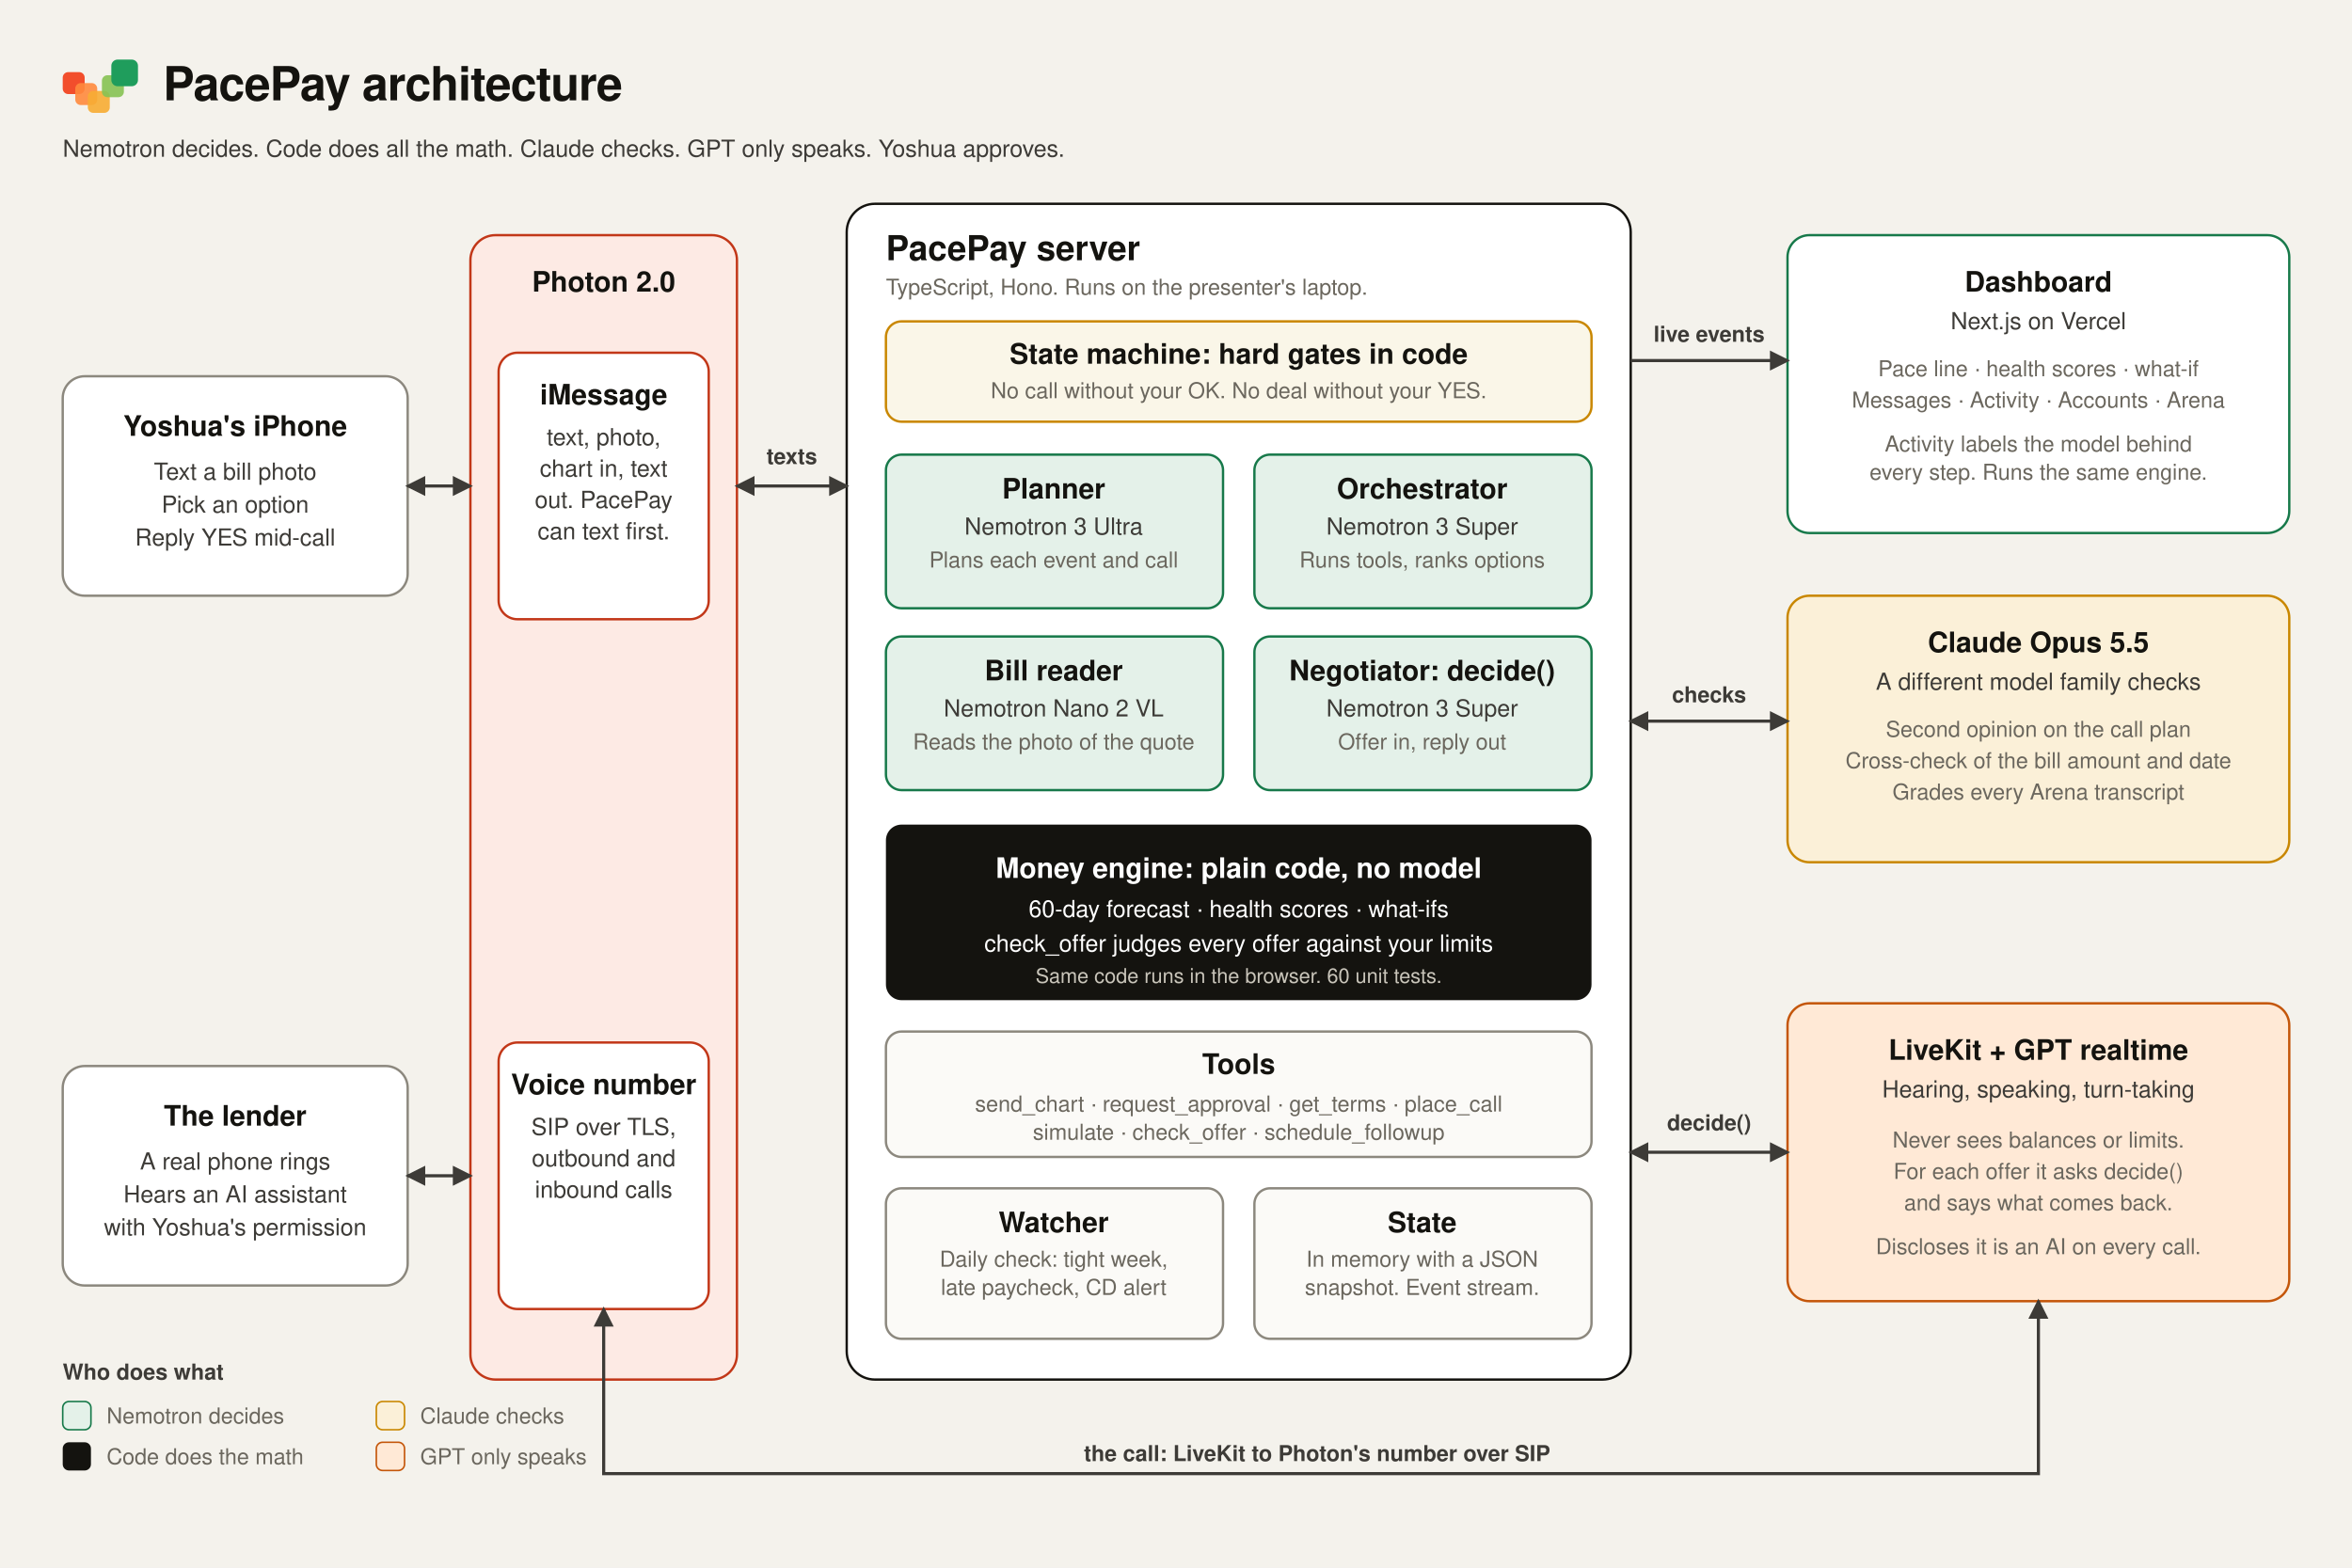
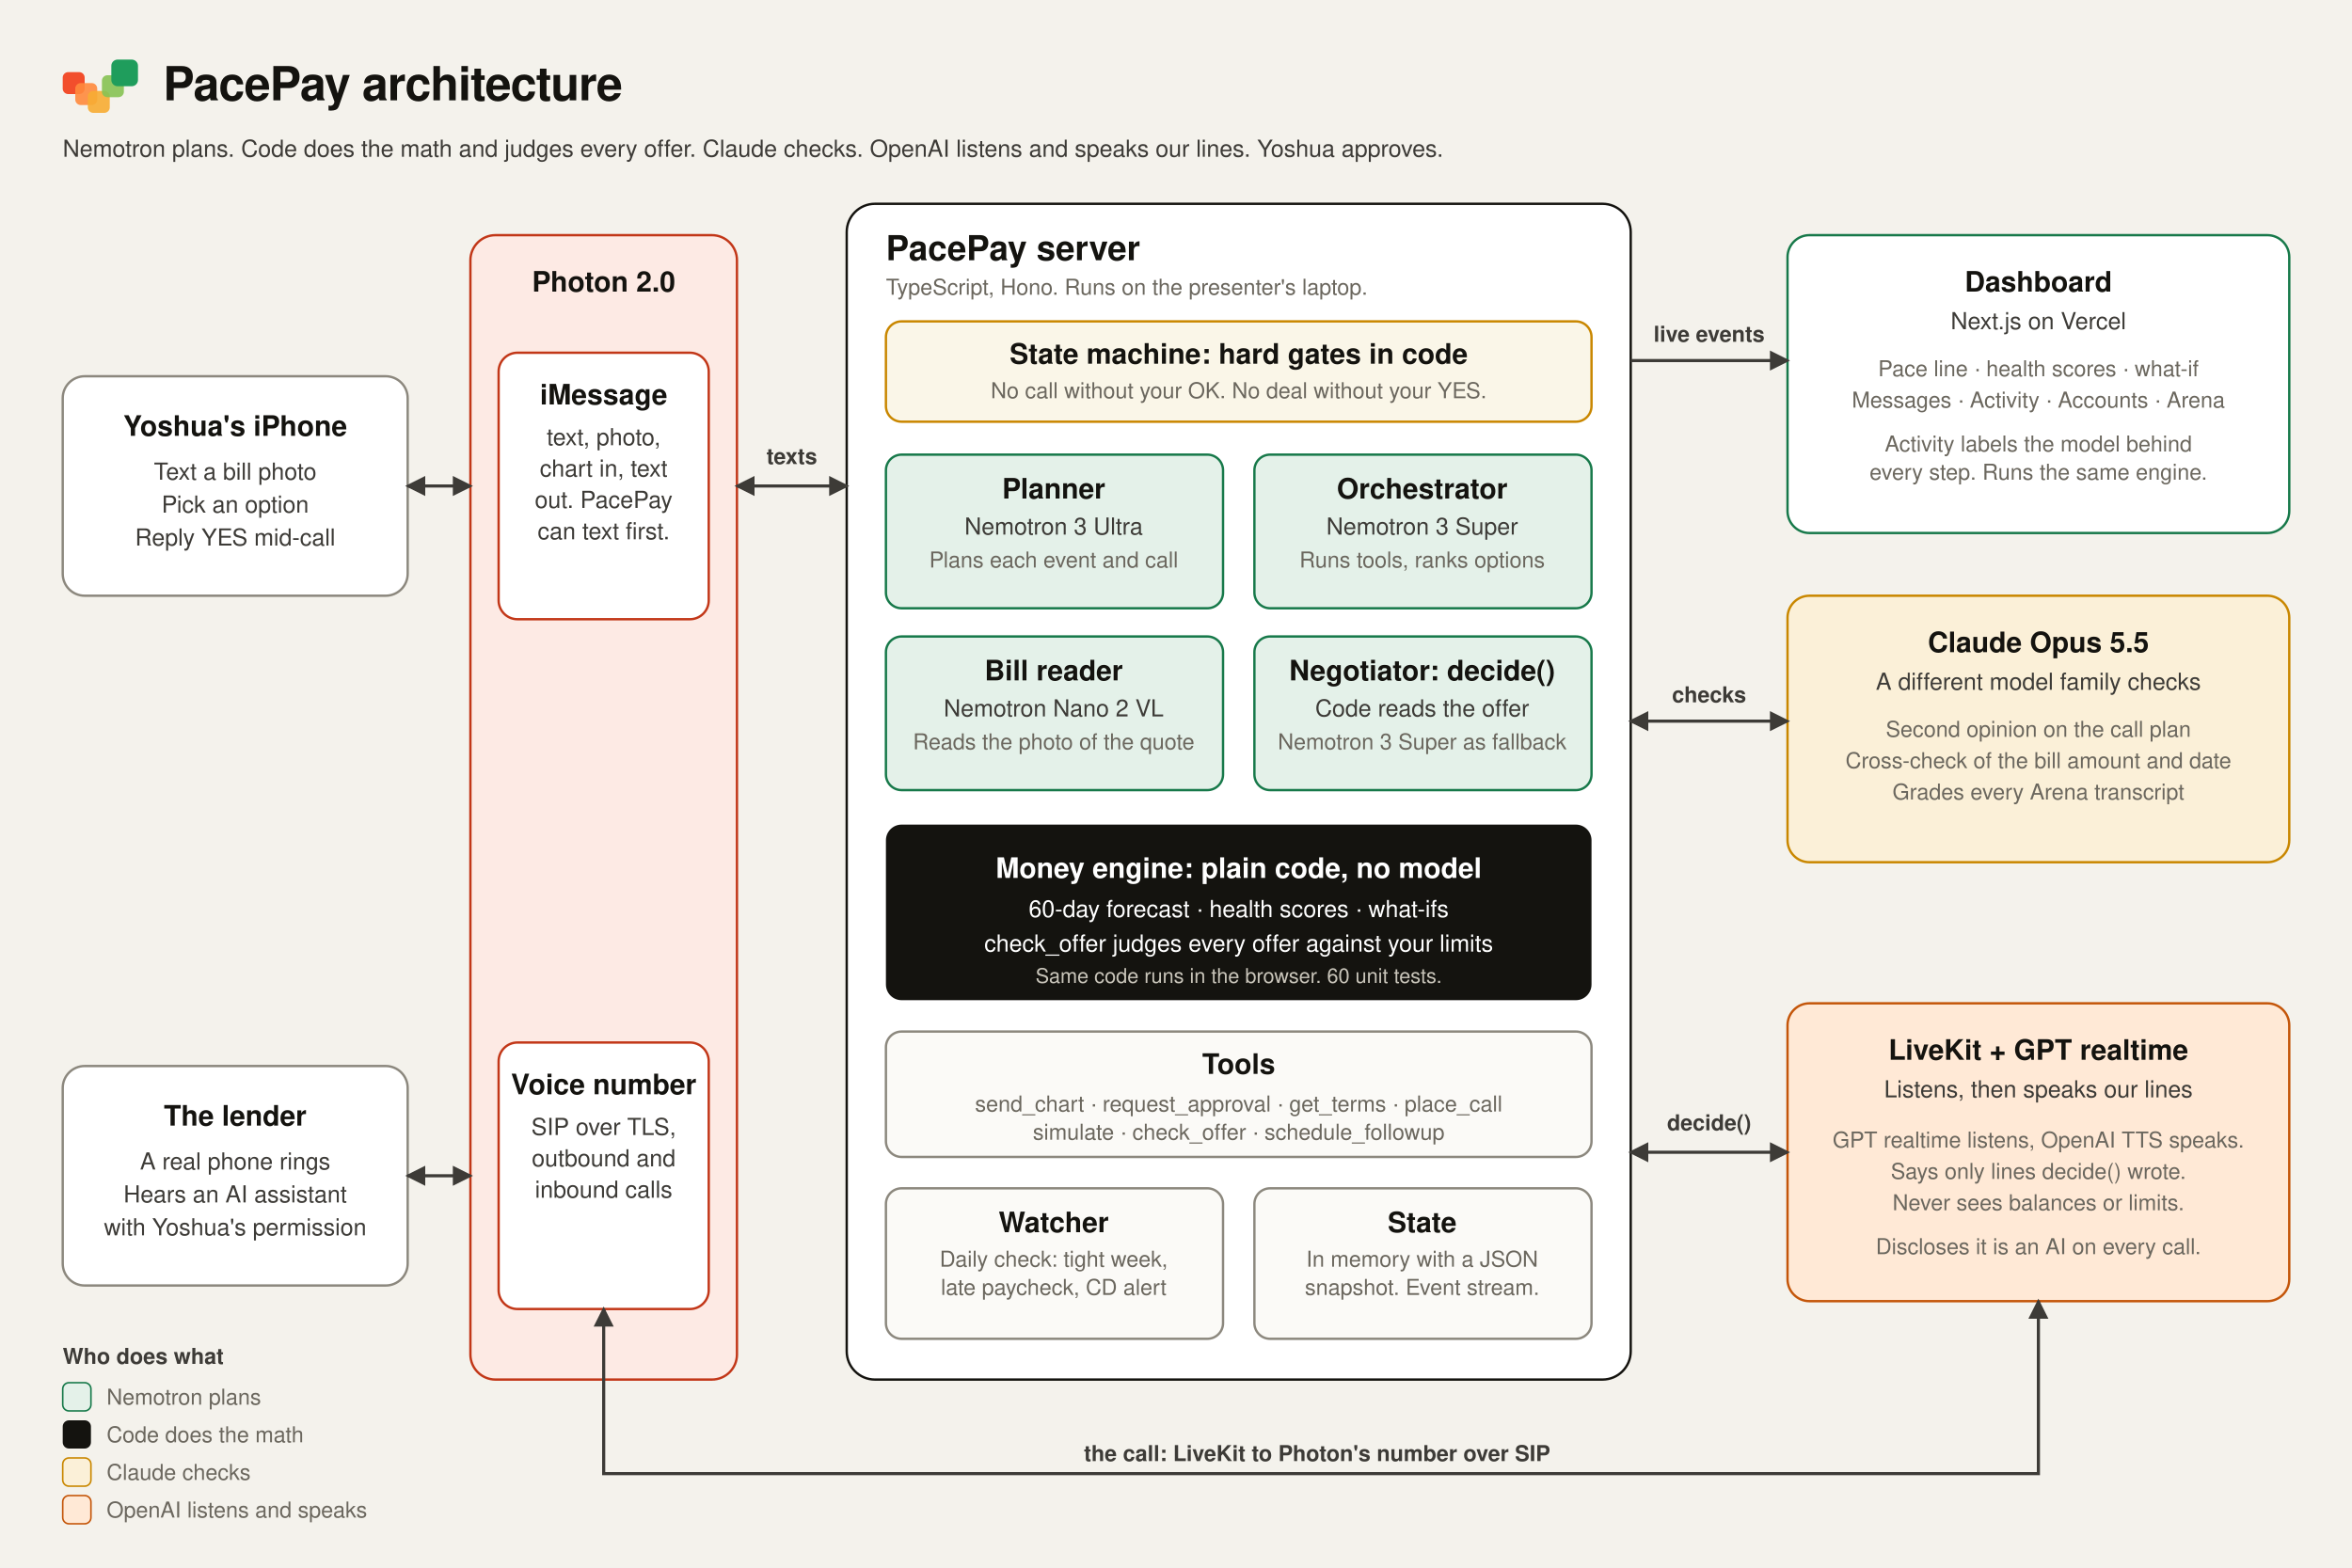
<svg xmlns="http://www.w3.org/2000/svg" viewBox="0 0 1500 1000" width="1500" height="1000" role="img" aria-label="PacePay architecture: iMessage to Photon to the PacePay server, which uses Nemotron to plan, read bills and negotiate, a money engine for all math, Claude as a second opinion, LiveKit and GPT realtime to call the lender, and a live dashboard.">
  <defs>
    <marker id="a" viewBox="0 0 10 10" refX="8" refY="5" markerWidth="8" markerHeight="8" orient="auto-start-reverse">
      <path d="M1 1 L9 5 L1 9 z" fill="#3d3b37" />
    </marker>
    <style>
      text { font-family: 'Helvetica Neue', Helvetica, Arial, sans-serif; fill: #14130f; }
      .t { font-size: 22px; font-weight: 700; }
      .h { font-size: 18px; font-weight: 700; }
      .b { font-size: 15px; fill: #3d3b37; }
      .s { font-size: 14px; fill: #6b675e; }
      .l { font-size: 14px; fill: #3d3b37; font-weight: 600; }
      .w { fill: #ffffff; }
      .box { stroke-width: 1.5; }
      .arrow { stroke: #3d3b37; stroke-width: 2; fill: none; marker-end: url(#a); }
      .arrow2 { stroke: #3d3b37; stroke-width: 2; fill: none; marker-end: url(#a); marker-start: url(#a); }
    </style>
  </defs>
  <rect width="1500" height="1000" fill="#f4f2ec" />
  <g transform="translate(40 34)">
    <rect x="0" y="12" width="14" height="14" rx="3.5" fill="#F24E2C" />
    <rect x="8" y="19" width="14" height="14" rx="3.5" fill="#FF8A3D" fill-opacity=".9" />
    <rect x="16" y="24" width="14" height="14" rx="3.5" fill="#F7AC33" fill-opacity=".9" />
    <rect x="25" y="14" width="14" height="14" rx="3.5" fill="#86C254" fill-opacity=".9" />
    <rect x="31" y="4" width="17" height="17" rx="4" fill="#1F9D5C" />
    <text x="64" y="30" font-size="30" font-weight="700" style="font-size:30px;font-weight:700;letter-spacing:-0.5px">PacePay architecture</text>
  </g>
-   <text x="40" y="100" class="b">Nemotron decides. Code does all the math. Claude checks. GPT only speaks. Yoshua approves.</text>
+   <text x="40" y="100" class="b">Nemotron plans. Code does the math and judges every offer. Claude checks. OpenAI listens and speaks our lines. Yoshua approves.</text>
  <rect x="40" y="240" width="220" height="140" rx="14" fill="#fff" stroke="#8c887e" class="box" />
  <text x="150" y="278" text-anchor="middle" class="h">Yoshua's iPhone</text>
  <text x="150" y="306" text-anchor="middle" class="b">Text a bill photo</text>
  <text x="150" y="327" text-anchor="middle" class="b">Pick an option</text>
  <text x="150" y="348" text-anchor="middle" class="b">Reply YES mid-call</text>
  <rect x="40" y="680" width="220" height="140" rx="14" fill="#fff" stroke="#8c887e" class="box" />
  <text x="150" y="718" text-anchor="middle" class="h">The lender</text>
  <text x="150" y="746" text-anchor="middle" class="b">A real phone rings</text>
  <text x="150" y="767" text-anchor="middle" class="b">Hears an AI assistant</text>
  <text x="150" y="788" text-anchor="middle" class="b">with Yoshua's permission</text>
  <rect x="300" y="150" width="170" height="730" rx="16" fill="#fdeae4" stroke="#c23718" class="box" />
  <text x="385" y="186" text-anchor="middle" class="h">Photon 2.0</text>
  <rect x="318" y="225" width="134" height="170" rx="12" fill="#fff" stroke="#c23718" class="box" />
  <text x="385" y="258" text-anchor="middle" class="h">iMessage</text>
  <text x="385" y="284" text-anchor="middle" class="b">text, photo,</text>
  <text x="385" y="304" text-anchor="middle" class="b">chart in, text</text>
  <text x="385" y="324" text-anchor="middle" class="b">out. PacePay</text>
  <text x="385" y="344" text-anchor="middle" class="b">can text first.</text>
  <rect x="318" y="665" width="134" height="170" rx="12" fill="#fff" stroke="#c23718" class="box" />
  <text x="385" y="698" text-anchor="middle" class="h">Voice number</text>
  <text x="385" y="724" text-anchor="middle" class="b">SIP over TLS,</text>
  <text x="385" y="744" text-anchor="middle" class="b">outbound and</text>
  <text x="385" y="764" text-anchor="middle" class="b">inbound calls</text>
  <rect x="540" y="130" width="500" height="750" rx="18" fill="#fff" stroke="#14130f" class="box" />
  <text x="565" y="166" class="t">PacePay server</text>
  <text x="565" y="188" class="s">TypeScript, Hono. Runs on the presenter's laptop.</text>
  <rect x="565" y="205" width="450" height="64" rx="10" fill="#faf6e8" stroke="#c98700" class="box" />
  <text x="790" y="232" text-anchor="middle" class="h">State machine: hard gates in code</text>
  <text x="790" y="254" text-anchor="middle" class="s">No call without your OK. No deal without your YES.</text>
  <rect x="565" y="290" width="215" height="98" rx="10" fill="#e4f1e9" stroke="#17794a" class="box" />
  <text x="672" y="318" text-anchor="middle" class="h">Planner</text>
  <text x="672" y="341" text-anchor="middle" class="b">Nemotron 3 Ultra</text>
  <text x="672" y="362" text-anchor="middle" class="s">Plans each event and call</text>
  <rect x="800" y="290" width="215" height="98" rx="10" fill="#e4f1e9" stroke="#17794a" class="box" />
  <text x="907" y="318" text-anchor="middle" class="h">Orchestrator</text>
  <text x="907" y="341" text-anchor="middle" class="b">Nemotron 3 Super</text>
  <text x="907" y="362" text-anchor="middle" class="s">Runs tools, ranks options</text>
  <rect x="565" y="406" width="215" height="98" rx="10" fill="#e4f1e9" stroke="#17794a" class="box" />
  <text x="672" y="434" text-anchor="middle" class="h">Bill reader</text>
  <text x="672" y="457" text-anchor="middle" class="b">Nemotron Nano 2 VL</text>
  <text x="672" y="478" text-anchor="middle" class="s">Reads the photo of the quote</text>
  <rect x="800" y="406" width="215" height="98" rx="10" fill="#e4f1e9" stroke="#17794a" class="box" />
  <text x="907" y="434" text-anchor="middle" class="h">Negotiator: decide()</text>
-   <text x="907" y="457" text-anchor="middle" class="b">Nemotron 3 Super</text>
-   <text x="907" y="478" text-anchor="middle" class="s">Offer in, reply out</text>
+   <text x="907" y="457" text-anchor="middle" class="b">Code reads the offer</text>
+   <text x="907" y="478" text-anchor="middle" class="s">Nemotron 3 Super as fallback</text>
  <rect x="565" y="526" width="450" height="112" rx="10" fill="#14130f" />
  <text x="790" y="560" text-anchor="middle" class="h w">Money engine: plain code, no model</text>
  <text x="790" y="585" text-anchor="middle" class="w" style="font-size:15px">60-day forecast · health scores · what-ifs</text>
  <text x="790" y="607" text-anchor="middle" class="w" style="font-size:15px">check_offer judges every offer against your limits</text>
  <text x="790" y="627" text-anchor="middle" style="font-size:13px;fill:#c9c5ba">Same code runs in the browser. 60 unit tests.</text>
  <rect x="565" y="658" width="450" height="80" rx="10" fill="#fbfaf7" stroke="#8c887e" class="box" />
  <text x="790" y="685" text-anchor="middle" class="h">Tools</text>
  <text x="790" y="709" text-anchor="middle" class="s">send_chart · request_approval · get_terms · place_call</text>
  <text x="790" y="727" text-anchor="middle" class="s">simulate · check_offer · schedule_followup</text>
  <rect x="565" y="758" width="215" height="96" rx="10" fill="#fbfaf7" stroke="#8c887e" class="box" />
  <text x="672" y="786" text-anchor="middle" class="h">Watcher</text>
  <text x="672" y="808" text-anchor="middle" class="s">Daily check: tight week,</text>
  <text x="672" y="826" text-anchor="middle" class="s">late paycheck, CD alert</text>
  <rect x="800" y="758" width="215" height="96" rx="10" fill="#fbfaf7" stroke="#8c887e" class="box" />
  <text x="907" y="786" text-anchor="middle" class="h">State</text>
  <text x="907" y="808" text-anchor="middle" class="s">In memory with a JSON</text>
  <text x="907" y="826" text-anchor="middle" class="s">snapshot. Event stream.</text>
  <rect x="1140" y="150" width="320" height="190" rx="14" fill="#fff" stroke="#17794a" class="box" />
  <text x="1300" y="186" text-anchor="middle" class="h">Dashboard</text>
  <text x="1300" y="210" text-anchor="middle" class="b">Next.js on Vercel</text>
  <text x="1300" y="240" text-anchor="middle" class="s">Pace line · health scores · what-if</text>
  <text x="1300" y="260" text-anchor="middle" class="s">Messages · Activity · Accounts · Arena</text>
  <text x="1300" y="288" text-anchor="middle" class="s">Activity labels the model behind</text>
  <text x="1300" y="306" text-anchor="middle" class="s">every step. Runs the same engine.</text>
  <rect x="1140" y="380" width="320" height="170" rx="14" fill="#fbf0d8" stroke="#c98700" class="box" />
  <text x="1300" y="416" text-anchor="middle" class="h">Claude Opus 5.5</text>
  <text x="1300" y="440" text-anchor="middle" class="b">A different model family checks</text>
  <text x="1300" y="470" text-anchor="middle" class="s">Second opinion on the call plan</text>
  <text x="1300" y="490" text-anchor="middle" class="s">Cross-check of the bill amount and date</text>
  <text x="1300" y="510" text-anchor="middle" class="s">Grades every Arena transcript</text>
  <rect x="1140" y="640" width="320" height="190" rx="14" fill="#ffe9d6" stroke="#c4560a" class="box" />
  <text x="1300" y="676" text-anchor="middle" class="h">LiveKit + GPT realtime</text>
-   <text x="1300" y="700" text-anchor="middle" class="b">Hearing, speaking, turn-taking</text>
-   <text x="1300" y="732" text-anchor="middle" class="s">Never sees balances or limits.</text>
-   <text x="1300" y="752" text-anchor="middle" class="s">For each offer it asks decide()</text>
-   <text x="1300" y="772" text-anchor="middle" class="s">and says what comes back.</text>
+   <text x="1300" y="700" text-anchor="middle" class="b">Listens, then speaks our lines</text>
+   <text x="1300" y="732" text-anchor="middle" class="s">GPT realtime listens, OpenAI TTS speaks.</text>
+   <text x="1300" y="752" text-anchor="middle" class="s">Says only lines decide() wrote.</text>
+   <text x="1300" y="772" text-anchor="middle" class="s">Never sees balances or limits.</text>
  <text x="1300" y="800" text-anchor="middle" class="s">Discloses it is an AI on every call.</text>
  <path class="arrow2" d="M260 310 H300" />
  <path class="arrow2" d="M470 310 H540" />
  <text x="505" y="296" text-anchor="middle" class="l">texts</text>
  <path class="arrow" d="M1040 230 H1140" />
  <text x="1090" y="218" text-anchor="middle" class="l">live events</text>
  <path class="arrow2" d="M1040 460 H1140" />
  <text x="1090" y="448" text-anchor="middle" class="l">checks</text>
  <path class="arrow2" d="M1040 735 H1140" />
  <text x="1090" y="721" text-anchor="middle" class="l">decide()</text>
  <path class="arrow2" d="M1300 830 V940 H385 V835" />
  <text x="840" y="932" text-anchor="middle" class="l">the call: LiveKit to Photon's number over SIP</text>
  <path class="arrow2" d="M300 750 H260" />
-   <g transform="translate(40 880)">
+   <g transform="translate(40 870)">
    <text x="0" y="0" class="l">Who does what</text>
-     <rect x="0" y="14" width="18" height="18" rx="4" fill="#e4f1e9" stroke="#17794a" />
-     <text x="28" y="28" class="s">Nemotron decides</text>
-     <rect x="0" y="40" width="18" height="18" rx="4" fill="#14130f" />
-     <text x="28" y="54" class="s">Code does the math</text>
-     <rect x="200" y="14" width="18" height="18" rx="4" fill="#fbf0d8" stroke="#c98700" />
-     <text x="228" y="28" class="s">Claude checks</text>
-     <rect x="200" y="40" width="18" height="18" rx="4" fill="#ffe9d6" stroke="#c4560a" />
-     <text x="228" y="54" class="s">GPT only speaks</text>
+     <rect x="0" y="12" width="18" height="18" rx="4" fill="#e4f1e9" stroke="#17794a" />
+     <text x="28" y="26" class="s">Nemotron plans</text>
+     <rect x="0" y="36" width="18" height="18" rx="4" fill="#14130f" />
+     <text x="28" y="50" class="s">Code does the math</text>
+     <rect x="0" y="60" width="18" height="18" rx="4" fill="#fbf0d8" stroke="#c98700" />
+     <text x="28" y="74" class="s">Claude checks</text>
+     <rect x="0" y="84" width="18" height="18" rx="4" fill="#ffe9d6" stroke="#c4560a" />
+     <text x="28" y="98" class="s">OpenAI listens and speaks</text>
  </g>
</svg>
